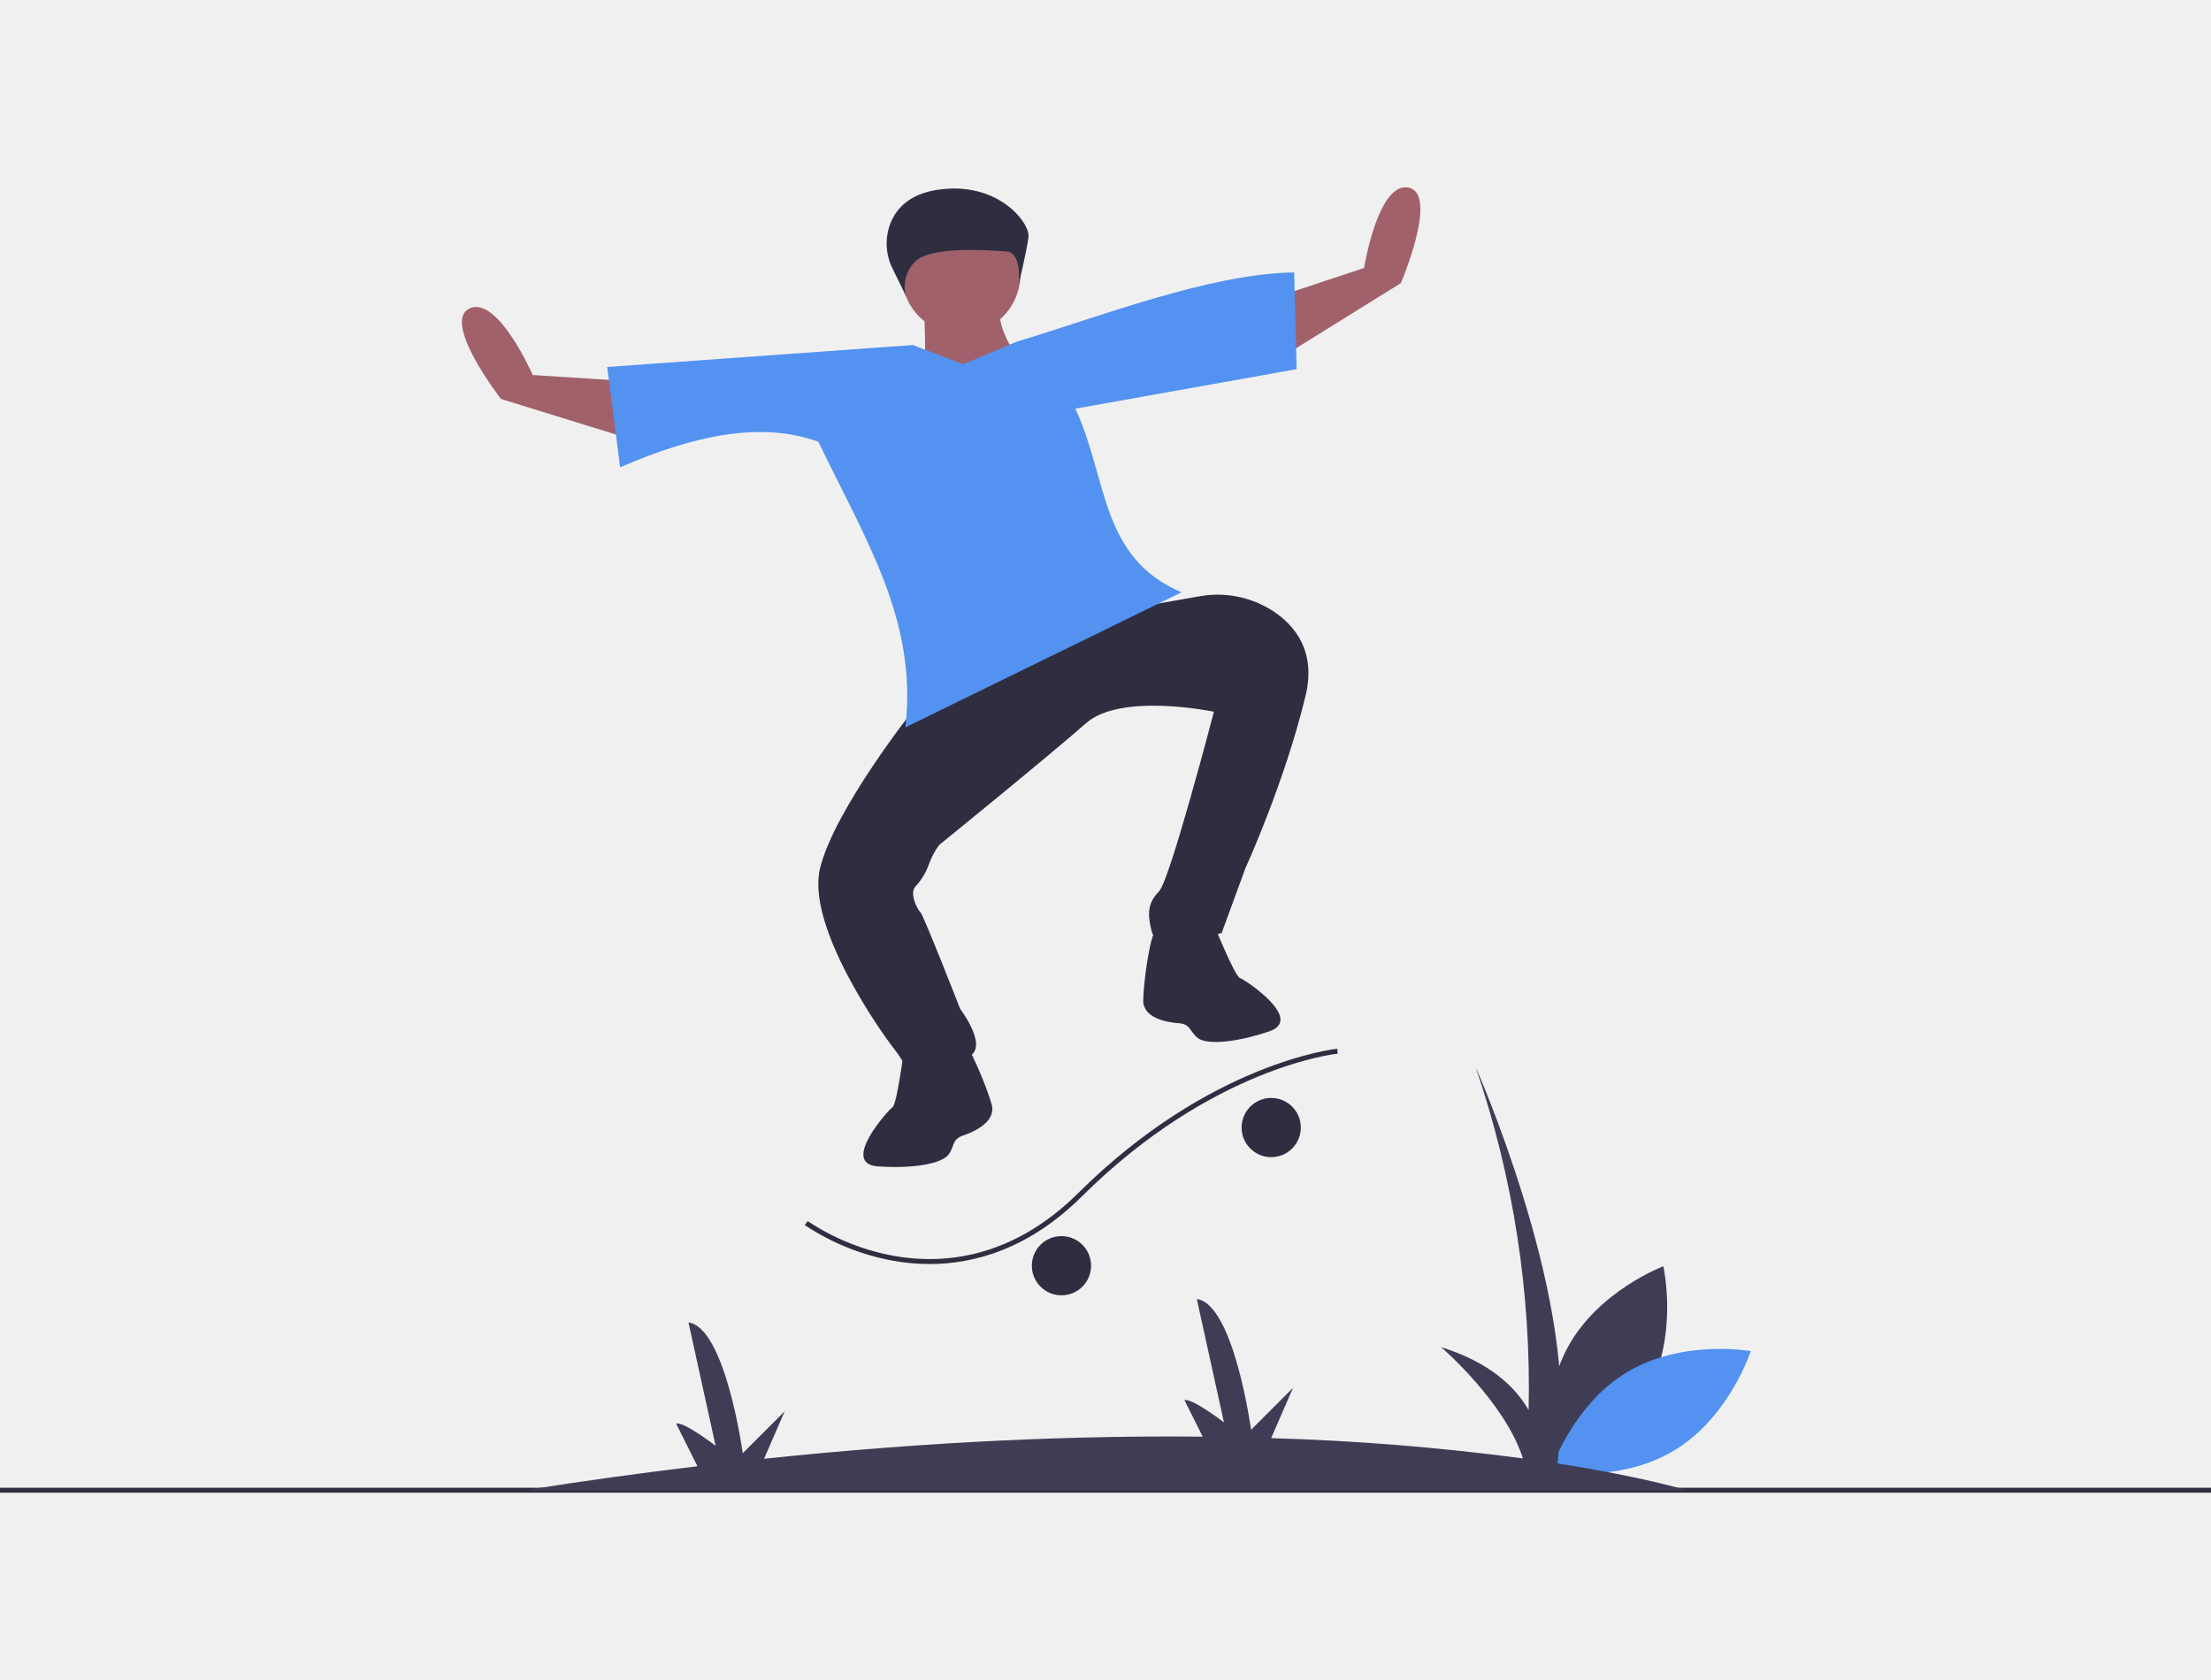
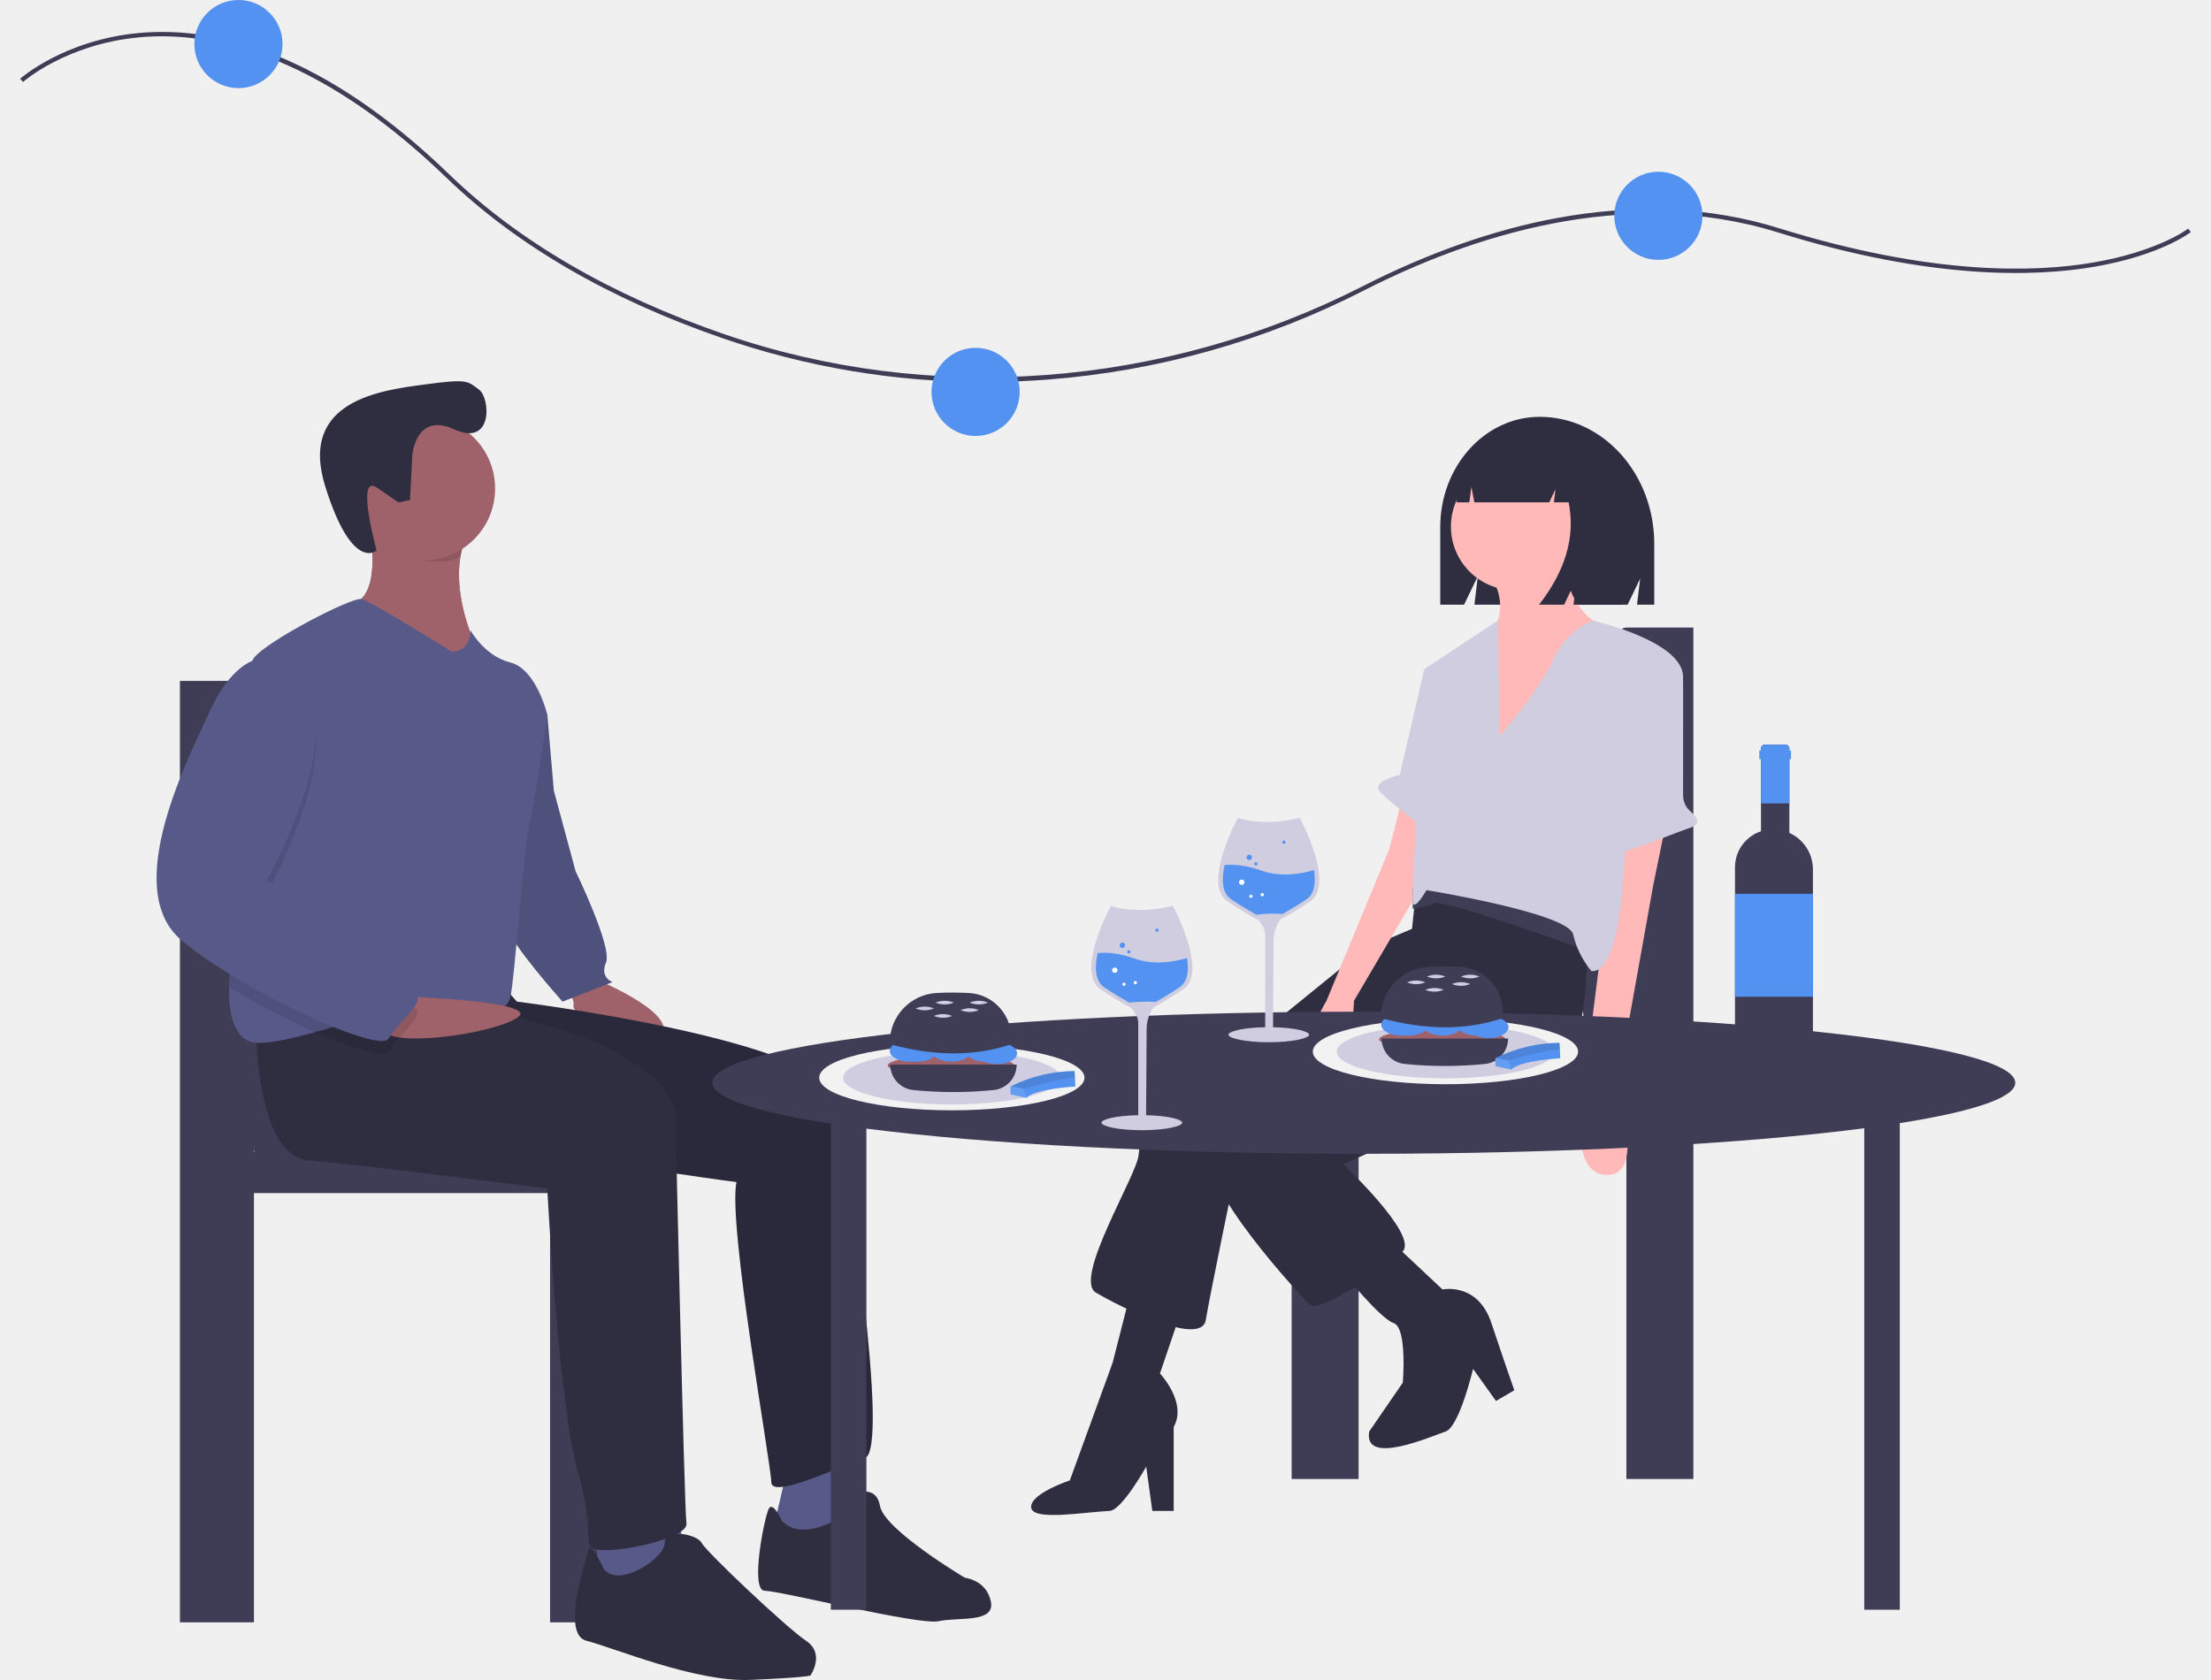
- <svg xmlns="http://www.w3.org/2000/svg" data-name="Layer 1" width="500" height="380" viewBox="0 0 896 529.113">
-   <path d="M832.067,623.228s-26.378,9.894-38.806,32.943S787.06,706.696,787.06,706.696s26.378-9.894,38.806-32.943S832.067,623.228,832.067,623.228Z" transform="translate(-158 -185.8871)" fill="#3f3d56" />
-   <path d="M867.5,657.596s-8.642,26.814-31.08,40.314-50.177,8.573-50.177,8.573,8.642-26.814,31.08-40.314S867.5,657.596,867.5,657.596Z" transform="translate(-158 -185.8871)" fill="#5392f0" />
-   <rect y="527.113" width="896" height="2" fill="#2f2e41" />
-   <path d="M519.872,620.975a95.444,95.444,0,0,1-35.748-14.446L485.306,604.915a93.363,93.363,0,0,0,34.999,14.105c18.932,3.401,47.261,1.731,74.707-25.527,53.414-53.048,104.393-58.391,104.902-58.438l.187,1.992c-.501.047-50.768,5.317-103.678,57.866-21.613,21.464-43.792,27.402-61.718,27.402A83.5,83.5,0,0,1,519.872,620.975Z" transform="translate(-158 -185.8871)" fill="#2f2e41" />
-   <circle cx="515.153" cy="381.113" r="12" fill="#2f2e41" />
-   <circle cx="430.153" cy="437.113" r="12" fill="#2f2e41" />
-   <path d="M841.5,714s-17.462-5.413-52.261-10.842L790,692.5c6-60-34-150-34-150a401.561,401.561,0,0,1,21.469,139.025C772.132,672.212,761.821,662.166,742,656c0,0,25.778,22.106,33.159,45.102a997.84,997.84,0,0,0-102.023-8.216L682,672.5l-17,17s-7-51-22-53l11,50s-13-10-16-9l7.397,14.795c-49.819-.517-109.085,1.736-177.766,8.952L476,682l-17,17s-7-51-22-53l11,50s-13-10-16-9l8.643,17.286Q406.976,708.29,370.5,714Z" transform="translate(-158 -185.8871)" fill="#3f3d56" />
-   <path d="M565.648,230.378c-10.9,11.748,17.597,40.26,17.597,40.26s-57.707,9.731-53.128,9.141,2.206-49.132,2.206-49.132S576.548,218.63,565.648,230.378Z" transform="translate(-158 -185.8871)" fill="#a0616a" />
-   <path d="M605.812,356.109l-50.139,25.614-27.23,15.606s-32.099,40.431-38.087,64.392,25.93,68.247,29.544,72.823a54.361,54.361,0,0,1,4.989,7.424c1.247,1.856,12.029-.541,23.803-3.066S547.13,518.939,547.13,518.939s-15.027-38.395-16.147-39.259c-1.046-.807-4.601-7.446-2.043-10.352a25.95,25.95,0,0,0,5.445-8.898,30.091,30.091,0,0,1,4.187-7.942s45.361-36.836,59.528-49.378,51.83-4.658,51.83-4.658-17.782,68.2-22.23,72.806-4.929,8.701-2.915,16.508,28.282.391,28.282.391L662.766,461.7s15.749-34.292,24.299-69.675c4.275-17.691-3.888-28.235-13.121-34.355a41.391,41.391,0,0,0-30.03-5.978l-46.348,8.131,32.147-13.849Z" transform="translate(-158 -185.8871)" fill="#2f2e41" />
-   <path d="M420.878,290.191,361.024,271.685s-24.179-31.167-12.788-36.667,25.652,26.944,25.652,26.944l41.686,2.698Z" transform="translate(-158 -185.8871)" fill="#a0616a" />
-   <path d="M672.494,257.787l53.212-33.068s15.493-36.276,3.081-38.711-17.988,32.564-17.988,32.564l-39.642,13.171Z" transform="translate(-158 -185.8871)" fill="#a0616a" />
-   <path d="M682.453,220.4l1.014,39.191-89.688,16.025c13.192,28.224,9.841,60.347,43.047,74.426L524.903,404.787c4.987-43.038-15.817-75.456-35.263-115.759-23.685-8.586-51.196-2.291-80.336,10.346l-5.237-40.664,123.878-8.896,20.348,7.779,21.818-9.177C602.179,238.89,648.221,220.776,682.453,220.4Z" transform="translate(-158 -185.8871)" fill="#5392f0" />
-   <path d="M626.64,486.517c-2.72,2.367-5.252,21.85-5.35,28.92s9.212,8.896,14.299,9.249,4.478,3.456,7.837,6.049,14.396,2.179,28.89-2.712-9.753-20.926-11.864-21.662-11-22.782-11-22.782S629.36,484.15,626.64,486.517Z" transform="translate(-158 -185.8871)" fill="#2f2e41" />
-   <path d="M547.368,531.007c3.231,1.6,10.617,19.806,12.503,26.621s-6.657,10.94-11.488,12.57-3.456,4.478-6.049,7.837-13.374,5.755-28.635,4.696,4.133-22.714,5.988-23.961,4.869-24.825,4.869-24.825S544.137,529.407,547.368,531.007Z" transform="translate(-158 -185.8871)" fill="#2f2e41" />
-   <circle cx="389.471" cy="35.429" r="23.996" fill="#a0616a" />
-   <path d="M519.734,218.909a22.827,22.827,0,0,1-.834-18.593c2.359-5.815,7.592-11.656,18.873-13.4,24.614-3.806,37.713,13.435,37.025,19.074s-3.993,19.271-3.993,19.271,1.476-12.906-4.859-13.362-30.902-2.378-37.122,4.145a14.233,14.233,0,0,0-3.71,13.83Z" transform="translate(-158 -185.8871)" fill="#2f2e41" />
+ <svg xmlns="http://www.w3.org/2000/svg" width="500" height="380" data-name="Layer 1" viewBox="0 0 998.282 772.773">
+   <path fill="#3f3d56" d="M443.438 175.718a368.021 368.021 0 0 1-120.723-20.264c-52.052-17.997-94.694-42.821-126.742-73.782C135.352 23.106 85.652 14.28 54.64 17.186 21.07 20.334 1.529 37.524 1.335 37.697L0 36.21c.197-.178 20.14-17.758 54.323-21.002 20.046-1.9 41.008 1.411 62.307 9.847 26.56 10.52 53.723 29.085 80.733 55.18 31.836 30.757 74.23 55.429 126.006 73.33 95.047 32.86 202.17 24.904 293.899-21.83 30.37-15.475 60.388-26.037 89.217-31.394 36.354-6.757 70.83-5.188 102.48 4.658 69.549 21.637 117.054 20.49 144.658 15.72 29.784-5.149 43.298-15.451 43.43-15.555l1.23 1.579c-.56.435-14.047 10.714-44.32 15.946-27.822 4.81-75.667 5.975-145.592-15.78-70.8-22.025-142.509 2.311-190.195 26.607A383.88 383.88 0 0 1 472.539 174.6q-14.603 1.118-29.101 1.118Z" />
+   <circle cx="439.4" cy="180.268" r="20.268" fill="#5392f0" />
+   <circle cx="753.4" cy="99.268" r="20.268" fill="#5392f0" />
+   <circle cx="100.4" cy="20.268" r="20.268" fill="#5392f0" />
+   <path fill="#3f3d56" d="M584.744 484.482V680.31h30.79V501.725h123.162V680.31h30.79V288.655h-30.79c-10.203 0-25.864 53.14-25.864 106.535 0 40.248 4.7 74.74 11.384 89.292Zm153.952 0h-.3c.1-.219.2-.45.3-.678Z" />
+   <path fill="#2f2e41" d="M698.845 191.728c-25.274 0-45.762 22.738-45.762 50.787v35.635h10.96l6.345-13.203-1.586 13.203h70.446l5.768-12.003-1.442 12.003h7.932v-27.98c0-32.276-23.577-58.442-52.66-58.442ZM646.41 424.554l-28.098 11.942-97.64 79.376a28.738 28.738 0 0 0-6.322 15.454c-.702 9.131-30.205 56.898-19.668 63.22s48.468 25.288 50.576 12.644 13.346-66.733 13.346-66.733l94.128-84.293Z" />
+   <path fill="#2f2e41" d="m536.126 596.653-11.942 35.122s12.644 13.347 6.322 24.586v38.634h-9.834l-2.81-20.37s-11.2 20.113-16.858 20.37c-11.86.54-35.346 4.758-36.049-1.564s17.785-12.485 17.785-12.485l19.669-54.088 8.429-33.015ZM719.464 415.422s6.322 61.815-11.942 73.055-99.044 47.063-99.044 47.063 34.42 32.313 27.395 40.04-38.635 28.8-42.85 24.585-51.278-54.79-45.658-70.947 83.59-68.84 83.59-68.84l9.132-33.014 2.81-26.693 29.503-18.966Z" />
+   <circle cx="687.281" cy="242.218" r="29.284" fill="#ffb9b9" />
+   <path fill="#ffb9b9" d="M709.98 254.212s-1.404 26.692 20.372 35.122-54.089 63.22-54.089 63.22V291.44s9.835-10.537 0-26.693ZM756.693 379.598l-5.62 27.395-16.858 94.128s14.049 40.039-4.917 39.336-9.834-43.551-9.834-43.551l9.834-77.971V388.73ZM635.873 366.251l-6.322 24.586-28.8 69.542s-19.669 33.015-3.513 32.312 16.157-32.312 16.157-32.312l33.014-56.196v-31.61Z" />
+   <path fill="#2f2e41" d="m630.956 571.365 23.18 21.776s16.157-3.512 22.479 15.453 10.536 30.908 10.536 30.908l-8.43 4.917-10.536-14.751s-6.322 26.693-12.644 28.8-37.932 16.156-35.122 0l15.454-22.478s2.107-25.288-4.215-27.395-23.18-23.181-23.18-23.181Z" />
+   <path fill="#3f3d56" d="M720.577 437.198s-66.03-23.883-70.244-21.776a31.677 31.677 0 0 1-9.894 2.568l.06-9.592s21.775-7.727 33.717-2.81 48.469 26.693 48.469 26.693Z" />
+   <path fill="#d0cde1" d="M680.478 338.505s18.966-21.776 24.586-35.122a34.485 34.485 0 0 1 18.23-17.927s42.18 9.497 41.477 26.356-26.693 42.85-26.693 42.85 3.513 93.424-15.453 92.02a40.681 40.681 0 0 1-8.43-16.86c-2.107-9.834-67.434-20.37-67.434-20.37s-5.62 9.834-6.322 5.62 5.62-107.475 5.62-107.475l33.497-22.141Z" />
+   <path fill="#d0cde1" d="m759.36 305.026.47.264a9.691 9.691 0 0 1 4.95 8.453l-.008 52.13a9.768 9.768 0 0 0 3.475 7.434c2.705 2.302 5.215 5.618.037 7.345-8.43 2.81-41.445 16.858-42.147 11.941s-2.107-10.537 0-10.537c1.65 0 11.48-50.37 19.378-71.907a9.693 9.693 0 0 1 13.845-5.123ZM655.541 305.139l-9.834 2.81-11.239 48.468s-13.346 2.81-9.132 7.727 21.776 17.561 21.776 17.561Z" />
+   <path fill="#2f2e41" d="M711.855 205.718a24 24 0 0 0-18.937-9.663h-.899c-17.322 0-31.365 15.675-31.365 35.011h5.804l.938-7.135 1.374 7.135h34.426l2.884-6.036-.721 6.036h6.772q4.74 23.542-13.622 47.084h11.537l5.768-12.072-1.442 12.072h21.992l4.326-27.767c0-20.796-12.083-38.43-28.835-44.665Z" />
+   <path fill="#3f3d56" d="M123.535 529.728c7.39-16.09 12.587-54.227 12.587-98.727 0-59.038-17.316-117.792-28.597-117.792H73.481v433.039h34.044V548.793h136.176v197.455h34.044v-216.52Zm-16.01-.75c.11.253.22.508.331.75h-.331Z" />
+   <path fill="#9f616a" d="M265.433 450.728s41 17 28 27-40-12-39-15-4-10-4-10Z" />
+   <path fill="#575a88" d="m229.433 316.728 13 12 3 35 10 37s17 35 14 42 3 9 3 9l-23 9s-25-28-25-34 5-110 5-110Z" />
+   <path d="m229.433 316.728 13 12 3 35 10 37s17 35 14 42 3 9 3 9l-23 9s-25-28-25-34 5-110 5-110Z" opacity=".1" />
+   <path fill="#575a88" d="M352.433 676.728s-5 23-6 25 19 9 19 9l24-17s-10-22-10-26Z" />
+   <path fill="#2f2e41" d="m221.433 452.728 7 8s145 18 148 46 24 160 12 164-43 19-43 11-20-118-16-138c0 0-173-22-177-47s4-36 4-36Z" />
+   <path d="m221.433 452.728 7 8s145 18 148 46 24 160 12 164-43 19-43 11-20-118-16-138c0 0-173-22-177-47s4-36 4-36Z" opacity=".1" />
+   <path fill="#2f2e41" d="M350.433 699.728s-4-9-6-6-9 38-2 38 71 16 80 14 26 1 24-9-12-11-12-11-37-22-39-33-13-5-13-5v7s-21 16-32 5Z" />
+   <path fill="#9f616a" d="M160.433 240.728s7 34-8 37 19 23 19 23l22 12 16-16s-14.5-29.5-3.5-51.5-45.5-4.5-45.5-4.5Z" />
+   <path fill="#9f616a" d="m209.433 296.728-16 16-22-12s-34-20-19-23c9.65-1.93 10.19-16.69 9.36-26.97a92.992 92.992 0 0 0-1.36-10.03s56.5-17.5 45.5 4.5a38.361 38.361 0 0 0-3.44 10.76c-3.37 19.77 6.94 40.74 6.94 40.74Z" />
+   <path fill="#575a88" d="M265.433 705.728v23h38l3-9-4-24-37 10z" />
+   <path fill="#2f2e41" d="M108.433 472.728s0 59 24 61 110 13 110 13 5 98 14 130 1 34 9 36 42-5 41-12-5-184-5-184 9-38-111-56Z" />
+   <path fill="#2f2e41" d="M268.433 721.728s-6-13-7-9-13 39-1 42 50 19 75 18 28-2 28-2 7-10-2-16-46-41-48-45-17-7-17 0-21 21-28 12Z" />
+   <path d="M205.933 245.228a38.361 38.361 0 0 0-3.44 10.76c-4.98 3.01-8.31 2.24-14.56 2.24-9.27 0-13.01-11.85-19-18-.47-5.71-8.5.5-8.5.5s56.5-17.5 45.5 4.5Z" opacity=".1" />
+   <circle cx="185.433" cy="224.728" r="33" fill="#9f616a" />
+   <path fill="#575a88" d="M242.433 328.728s-5 36-8 49-7 73-9 81-14 10-38 7a45.103 45.103 0 0 0-4.54-.34c-14.78-.47-31.69 5.06-47.34 9.4-9 2.5-17.59 4.6-25.12 4.94-11.4.52-14.74-12.12-14.35-25.8.37-12.73 3.98-26.38 7.35-31.2 6.07-8.68.1-86.61 2.34-112.31v-.01c.34-3.92.87-6.62 1.66-7.68 6-8 45-28 49.37-27.19 4.36.81 41.63 24.19 41.63 24.19 9 0 8.71-9.76 8.71-9.76s6.29 11.76 18.29 14.76 17 24 17 24Z" />
+   <path fill="#9f616a" d="M175.586 458.371s64.416 2.051 53.132 9.704-61.285 14.653-62.285 4.653 9.153-14.357 9.153-14.357Z" />
+   <path d="M182.893 465.388c.21 3.84-10.12 12.49-13.46 18.34-1.85 3.24-16.17-1.03-33.88-8.94a347.397 347.397 0 0 1-39.47-20.86c.37-12.73 3.98-26.38 7.35-31.2 6.07-8.68.1-86.61 2.34-112.31v-.01a11.088 11.088 0 0 1 1.66-.68h12c41 19-6 101-6 101s62 51 68 53a1.798 1.798 0 0 1 1.46 1.66Z" opacity=".1" />
+   <path fill="#575a88" d="M119.433 303.728h-12s-11 3-20 23-42 82-13 106 91 52 95 45 18-18 12-20-68-53-68-53 47-82 6-101Z" />
+   <path fill="#2f2e41" d="M180.356 209.373s1.449-20.048 19.314-11.874 16.7-14.356 11.301-18.338-5.228-4.967-24.974-2.303-58.081 7.178-45.686 46.88 23.622 29.49 23.622 29.49-9.853-35.727.13-28.92l9.984 6.806 5.268-1.116Z" />
+   <path fill="#3f3d56" d="M917.535 498.046c0-18.05-134.13-32.682-299.586-32.682s-299.587 14.632-299.587 32.682c0 6.996 20.16 13.477 54.47 18.793v223.6h16.342V519.145c54.954 7.084 137.041 11.583 228.775 11.583 92.491 0 175.182-4.573 230.137-11.759v221.47h16.34V516.625c33.479-5.276 53.11-11.677 53.11-18.579Z" />
+   <ellipse cx="655.481" cy="483.728" fill="#f2f2f2" rx="61" ry="15" />
+   <ellipse cx="655.481" cy="483.728" fill="#d0cde1" rx="50" ry="12.295" />
+   <ellipse cx="428.481" cy="495.728" fill="#f2f2f2" rx="61" ry="15" />
+   <ellipse cx="428.481" cy="495.728" fill="#d0cde1" rx="50" ry="12.295" />
+   <ellipse cx="654.061" cy="478.078" fill="#9f616a" rx="29.08" ry="4.592" />
+   <ellipse cx="638.565" cy="471.381" fill="#5392f0" rx="9.183" ry="4.974" />
+   <ellipse cx="635.121" cy="471.381" fill="#5392f0" rx="9.183" ry="4.974" />
+   <ellipse cx="675.298" cy="472.529" fill="#5392f0" rx="9.183" ry="4.974" />
+   <ellipse cx="654.253" cy="471.381" fill="#5392f0" rx="9.183" ry="4.974" />
+   <ellipse cx="669.941" cy="471.381" fill="#5392f0" rx="9.183" ry="4.974" />
+   <path fill="#3f3d56" d="M681.803 468.32q-24.896 8.448-55.865 0v-.775a22.82 22.82 0 0 1 21.67-22.804 143.332 143.332 0 0 1 14.773.019 20.62 20.62 0 0 1 19.422 20.637ZM673.654 489.406a183.557 183.557 0 0 1-36.89 0 11.786 11.786 0 0 1-10.635-11.711h58.16a11.786 11.786 0 0 1-10.635 11.711Z" />
+   <path fill="#d0cde1" d="M646.217 451.867a10.943 10.943 0 0 1-8.418 0 10.943 10.943 0 0 1 8.418 0ZM654.635 455.31a10.943 10.943 0 0 1-8.418 0 10.943 10.943 0 0 1 8.418 0ZM655.4 449.188a10.943 10.943 0 0 1-8.417 0 10.943 10.943 0 0 1 8.418 0ZM671.089 449.188a10.943 10.943 0 0 1-8.418 0 10.943 10.943 0 0 1 8.418 0ZM666.88 452.632a10.943 10.943 0 0 1-8.418 0 10.943 10.943 0 0 1 8.418 0Z" />
+   <ellipse cx="428.061" cy="490.078" fill="#9f616a" rx="29.08" ry="4.592" />
+   <ellipse cx="412.565" cy="483.381" fill="#5392f0" rx="9.183" ry="4.974" />
+   <ellipse cx="409.121" cy="483.381" fill="#5392f0" rx="9.183" ry="4.974" />
+   <ellipse cx="449.298" cy="484.529" fill="#5392f0" rx="9.183" ry="4.974" />
+   <ellipse cx="428.253" cy="483.381" fill="#5392f0" rx="9.183" ry="4.974" />
+   <ellipse cx="443.941" cy="483.381" fill="#5392f0" rx="9.183" ry="4.974" />
+   <path fill="#3f3d56" d="M455.803 480.32q-24.896 8.448-55.865 0v-.775a22.82 22.82 0 0 1 21.67-22.804 143.332 143.332 0 0 1 14.773.019 20.62 20.62 0 0 1 19.422 20.637ZM447.654 501.406a183.557 183.557 0 0 1-36.89 0 11.786 11.786 0 0 1-10.635-11.711h58.16a11.786 11.786 0 0 1-10.635 11.711Z" />
+   <path fill="#d0cde1" d="M420.217 463.867a10.943 10.943 0 0 1-8.418 0 10.943 10.943 0 0 1 8.418 0ZM428.635 467.31a10.943 10.943 0 0 1-8.418 0 10.943 10.943 0 0 1 8.418 0ZM429.4 461.188a10.943 10.943 0 0 1-8.417 0 10.943 10.943 0 0 1 8.418 0ZM445.089 461.188a10.943 10.943 0 0 1-8.418 0 10.943 10.943 0 0 1 8.418 0ZM440.88 464.632a10.943 10.943 0 0 1-8.418 0 10.943 10.943 0 0 1 8.418 0Z" />
+   <path fill="#5392f0" d="m707.958 479.664.14 3.097.18 4.018s-18.452 1.043-22.169 4.97a2.264 2.264 0 0 0-.237.273l-7.39-1.618-.02-3.64s.103-.057.3-.164l.16-.084a67.27 67.27 0 0 1 29.036-6.852Z" />
+   <path d="m707.958 479.664.14 3.097c-8.182.253-23.667 5.13-23.667 5.13l-5.668-1.291a67.083 67.083 0 0 1 29.195-6.936Z" opacity=".1" />
+   <path fill="#fff" d="m678.922 486.516 5.51 1.376 1.677 3.858a2.264 2.264 0 0 0-.237.272l-7.39-1.618-.02-3.64s.103-.057.3-.164l.16-.084Z" opacity=".1" />
+   <path fill="#5392f0" d="m484.958 492.664.14 3.097.18 4.018s-18.452 1.043-22.169 4.97a2.264 2.264 0 0 0-.237.273l-7.39-1.618-.02-3.64s.103-.057.3-.164l.16-.084a67.27 67.27 0 0 1 29.036-6.852Z" />
+   <path d="m484.958 492.664.14 3.097c-8.182.253-23.667 5.13-23.667 5.13l-5.668-1.291a67.083 67.083 0 0 1 29.195-6.936Z" opacity=".1" />
+   <path fill="#fff" d="m455.922 499.516 5.51 1.376 1.677 3.858a2.264 2.264 0 0 0-.237.272l-7.39-1.618-.02-3.64s.103-.057.3-.164l.16-.084Z" opacity=".1" />
+   <path fill="#3f3d56" d="M819.087 386.884a18.457 18.457 0 0 0-5.448-3.764v-38.856a1.718 1.718 0 0 0-1.718-1.718h-9.619a1.718 1.718 0 0 0-1.718 1.718v38.11a17.438 17.438 0 0 0-11.948 16.547v83.352a7.638 7.638 0 0 0 7.638 7.638h20.604a7.603 7.603 0 0 0 7.603-7.603v-82.405a18.355 18.355 0 0 0-5.394-13.02Z" />
+   <path fill="#5392f0" d="M788.636 411.139h35.846v47.351h-35.846zM814.413 345.201h-.774v-.937a1.718 1.718 0 0 0-1.718-1.718h-9.619a1.718 1.718 0 0 0-1.718 1.718v.937h-.774v3.983h.774v20.357h13.055v-20.357h.774Z" />
+   <path fill="#d0cde1" d="M532.075 420.61a90.58 90.58 0 0 0-1.96-3.95c-16.09 3.971-26.825.616-28.518.022-.827 1.564-5.996 11.557-8.085 21.139-1.887 8.642-.792 14.436 3.256 17.22l.12.085.026.018c4.468 2.944 8.73 5.55 12.666 7.748q.796.443 1.5.823l.05.028.036.044a23.965 23.965 0 0 1 1.507 2.127 8.361 8.361 0 0 1 1.528 4.133v42.924l-.271.005c-10.263.21-16.616 1.95-16.616 3.441 0 1.637 7.618 3.46 18.548 3.46s18.548-1.823 18.548-3.46c0-1.47-6.245-3.2-16.334-3.433l-.272-.006.254-39.705a17.51 17.51 0 0 1 1.826-7.747c.204-.405.423-.799.65-1.17.184-.298.378-.59.577-.864l.037-.05.055-.03q.758-.415 1.61-.898l.066-.036c3.726-2.104 7.74-4.571 11.933-7.335 3.743-2.468 5.046-7.455 3.874-14.824-1.118-7.026-4.212-14.596-6.61-19.71Z" />
+   <path fill="#5392f0" d="M533.037 454.243c-4.396 2.898-8.025 5.07-10.8 6.636h-.003a63.202 63.202 0 0 0-12.142.341c-2.845-1.588-6.683-3.865-11.404-6.977-.045-.03-.09-.06-.135-.092v-.002c-4.33-2.98-4.438-9.29-3.029-15.741 3.584-.398 9.3-.224 16.978 2.519 9.092 3.248 18.61 1.411 24.126-.26.906 5.693.354 10.975-3.591 13.576Z" />
+   <circle cx="506.902" cy="434.829" r="1.245" fill="#5392f0" />
+   <circle cx="503.417" cy="446.278" r="1.245" fill="#fff" />
+   <circle cx="509.888" cy="437.815" r=".747" fill="#5392f0" />
+   <circle cx="512.875" cy="452.003" r=".747" fill="#fff" />
+   <circle cx="507.648" cy="452.75" r=".747" fill="#fff" />
+   <circle cx="522.831" cy="427.859" r=".747" fill="#5392f0" />
+   <path fill="#d0cde1" d="M590.454 380.144a90.576 90.576 0 0 0-1.96-3.95c-16.09 3.971-26.825.616-28.518.023-.828 1.563-5.997 11.557-8.086 21.138-1.887 8.642-.791 14.436 3.256 17.22l.12.086.026.017c4.468 2.944 8.73 5.551 12.666 7.749q.796.442 1.5.823l.05.027.036.045a23.965 23.965 0 0 1 1.507 2.126 8.361 8.361 0 0 1 1.529 4.133v42.924l-.272.006c-10.263.209-16.616 1.949-16.616 3.44 0 1.637 7.618 3.461 18.549 3.461s18.548-1.824 18.548-3.46c0-1.47-6.245-3.2-16.334-3.433l-.273-.007.254-39.705a17.51 17.51 0 0 1 1.826-7.747c.204-.405.423-.798.651-1.17.183-.298.377-.589.577-.864l.036-.05.055-.03q.758-.414 1.61-.898l.067-.036c3.725-2.104 7.74-4.571 11.932-7.335 3.743-2.467 5.047-7.455 3.874-14.824-1.118-7.026-4.212-14.596-6.61-19.709Z" />
+   <path fill="#5392f0" d="M591.415 413.778c-4.396 2.897-8.025 5.07-10.8 6.635h-.002a63.202 63.202 0 0 0-12.142.341c-2.845-1.588-6.683-3.865-11.405-6.976-.045-.03-.09-.06-.134-.093v-.002c-4.331-2.98-4.438-9.29-3.03-15.74 3.585-.4 9.3-.225 16.978 2.518 9.093 3.248 18.611 1.411 24.127-.259.906 5.693.353 10.974-3.592 13.576Z" />
+   <circle cx="565.28" cy="394.363" r="1.245" fill="#5392f0" />
+   <circle cx="561.795" cy="405.813" r="1.245" fill="#fff" />
+   <circle cx="568.267" cy="397.35" r=".747" fill="#5392f0" />
+   <circle cx="571.254" cy="411.537" r=".747" fill="#fff" />
+   <circle cx="566.027" cy="412.284" r=".747" fill="#fff" />
+   <circle cx="581.21" cy="387.394" r=".747" fill="#5392f0" />
</svg>
